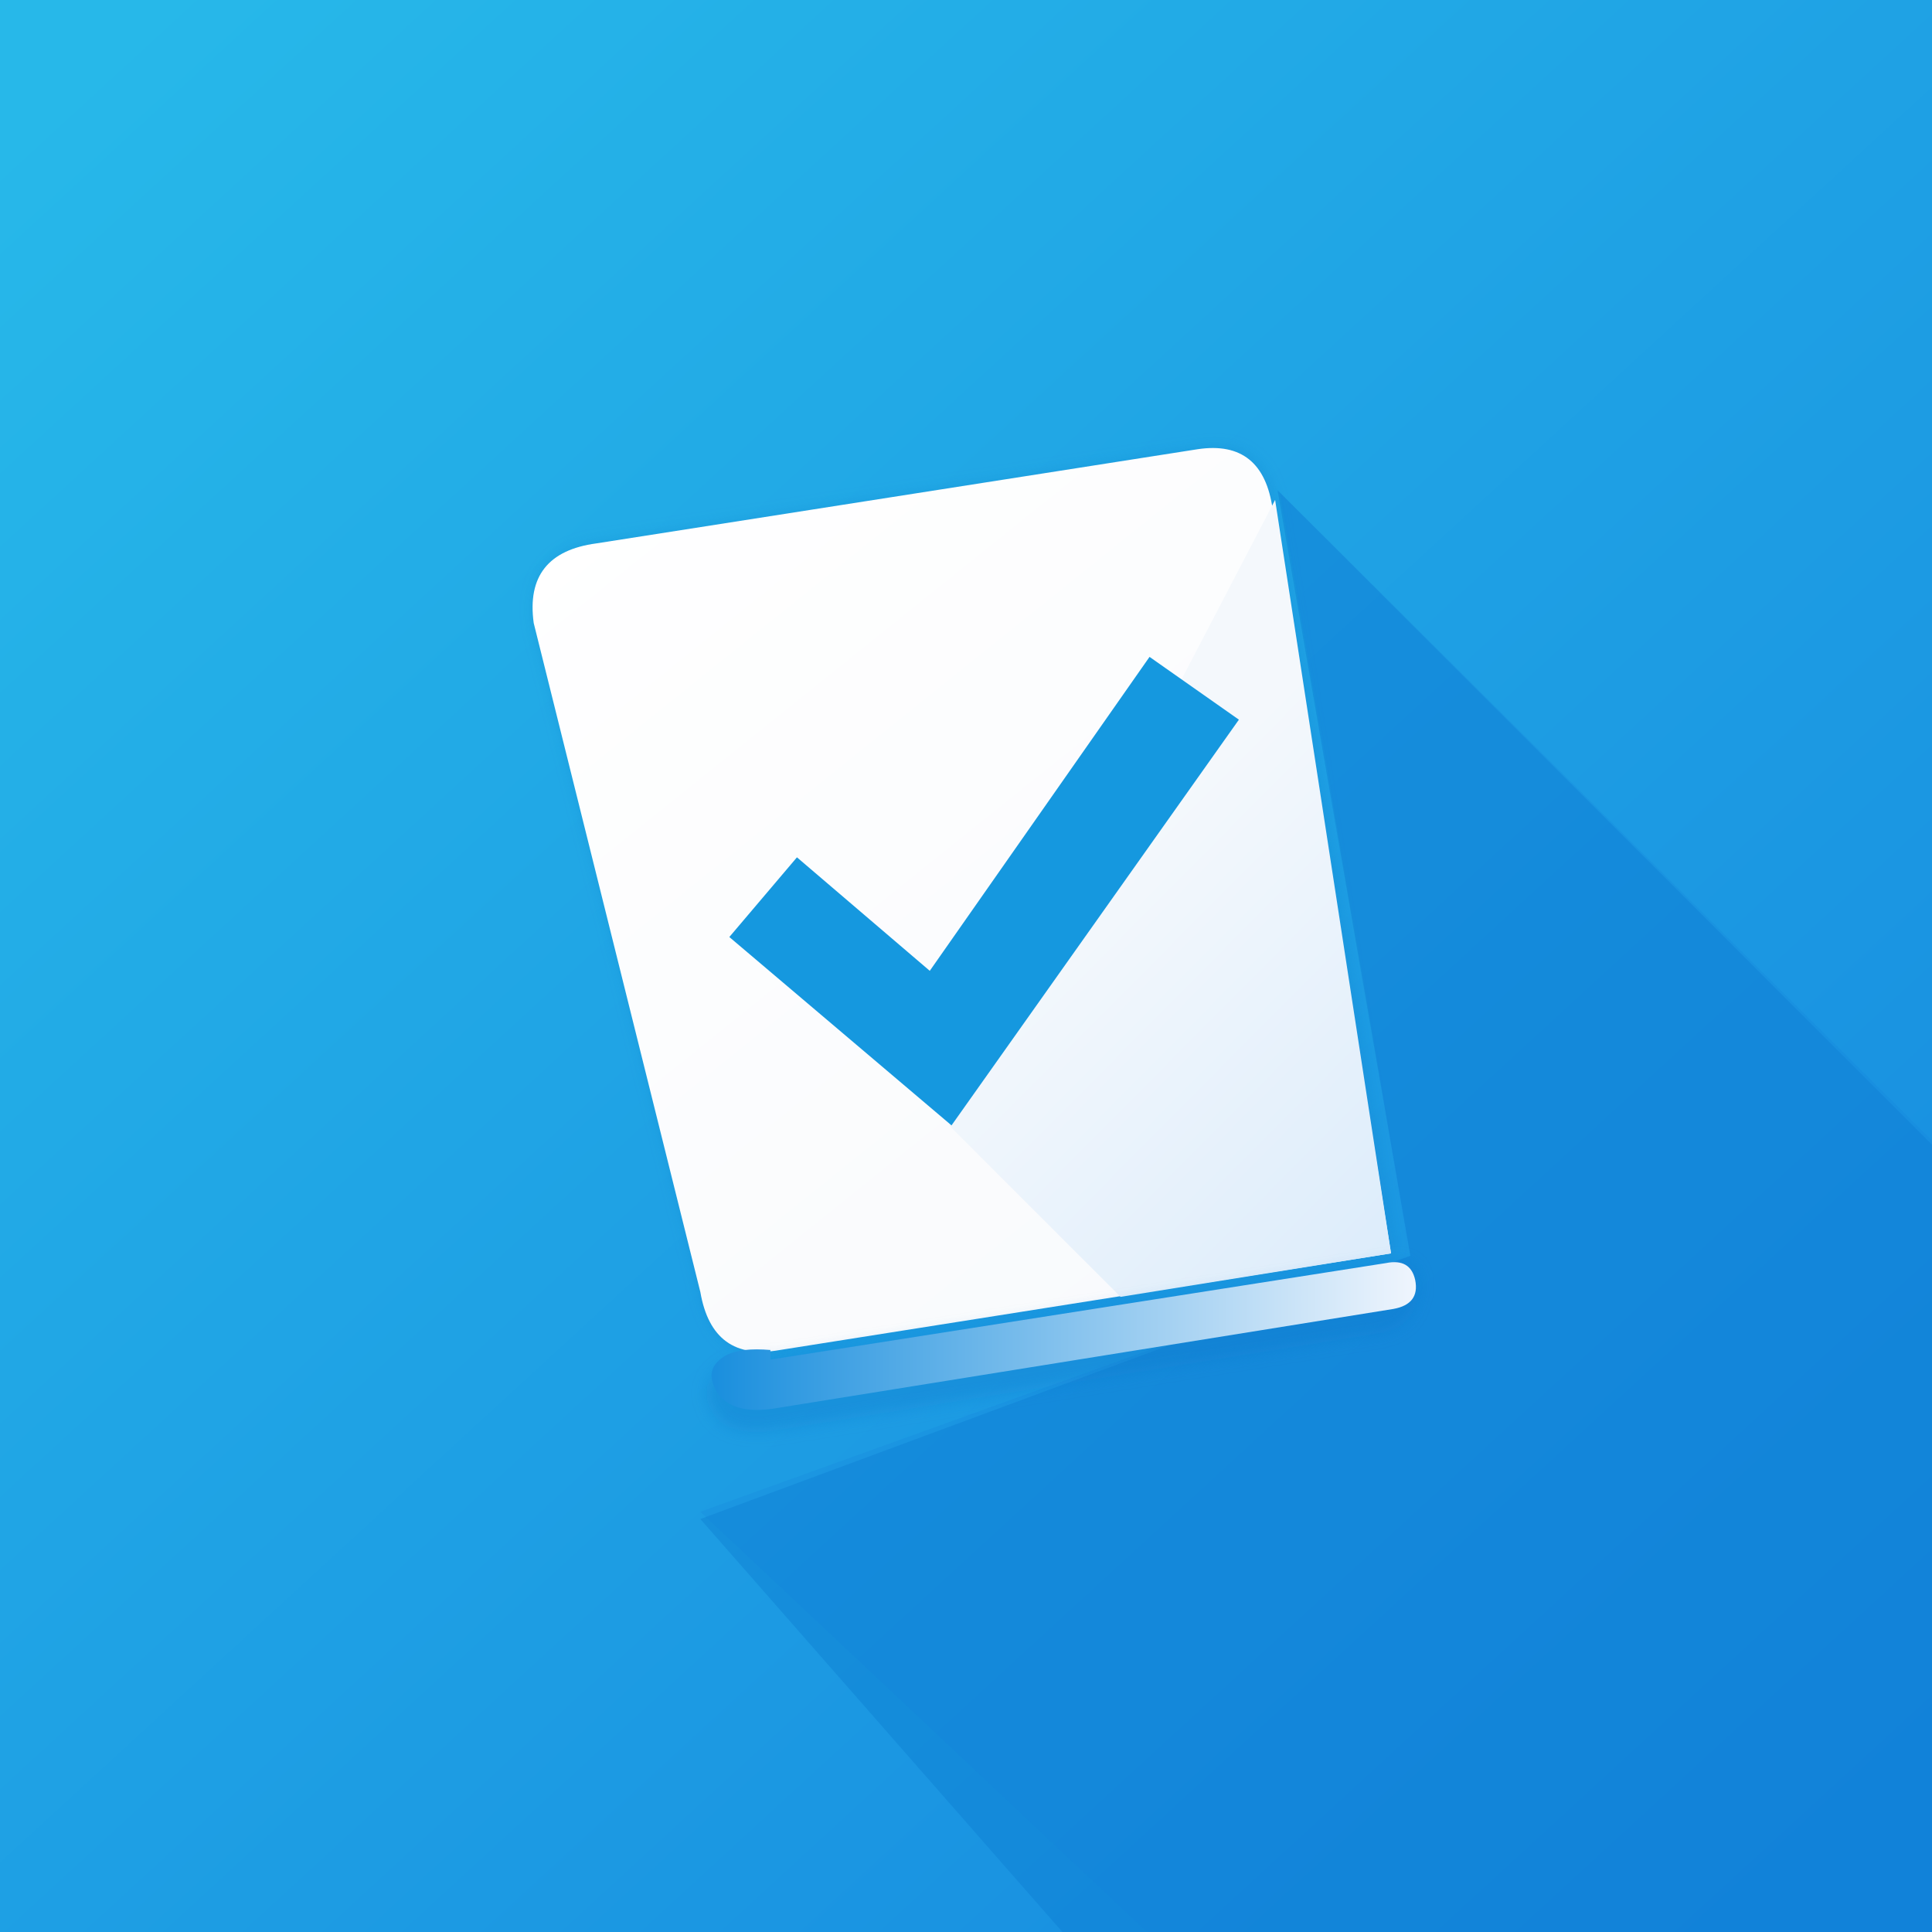
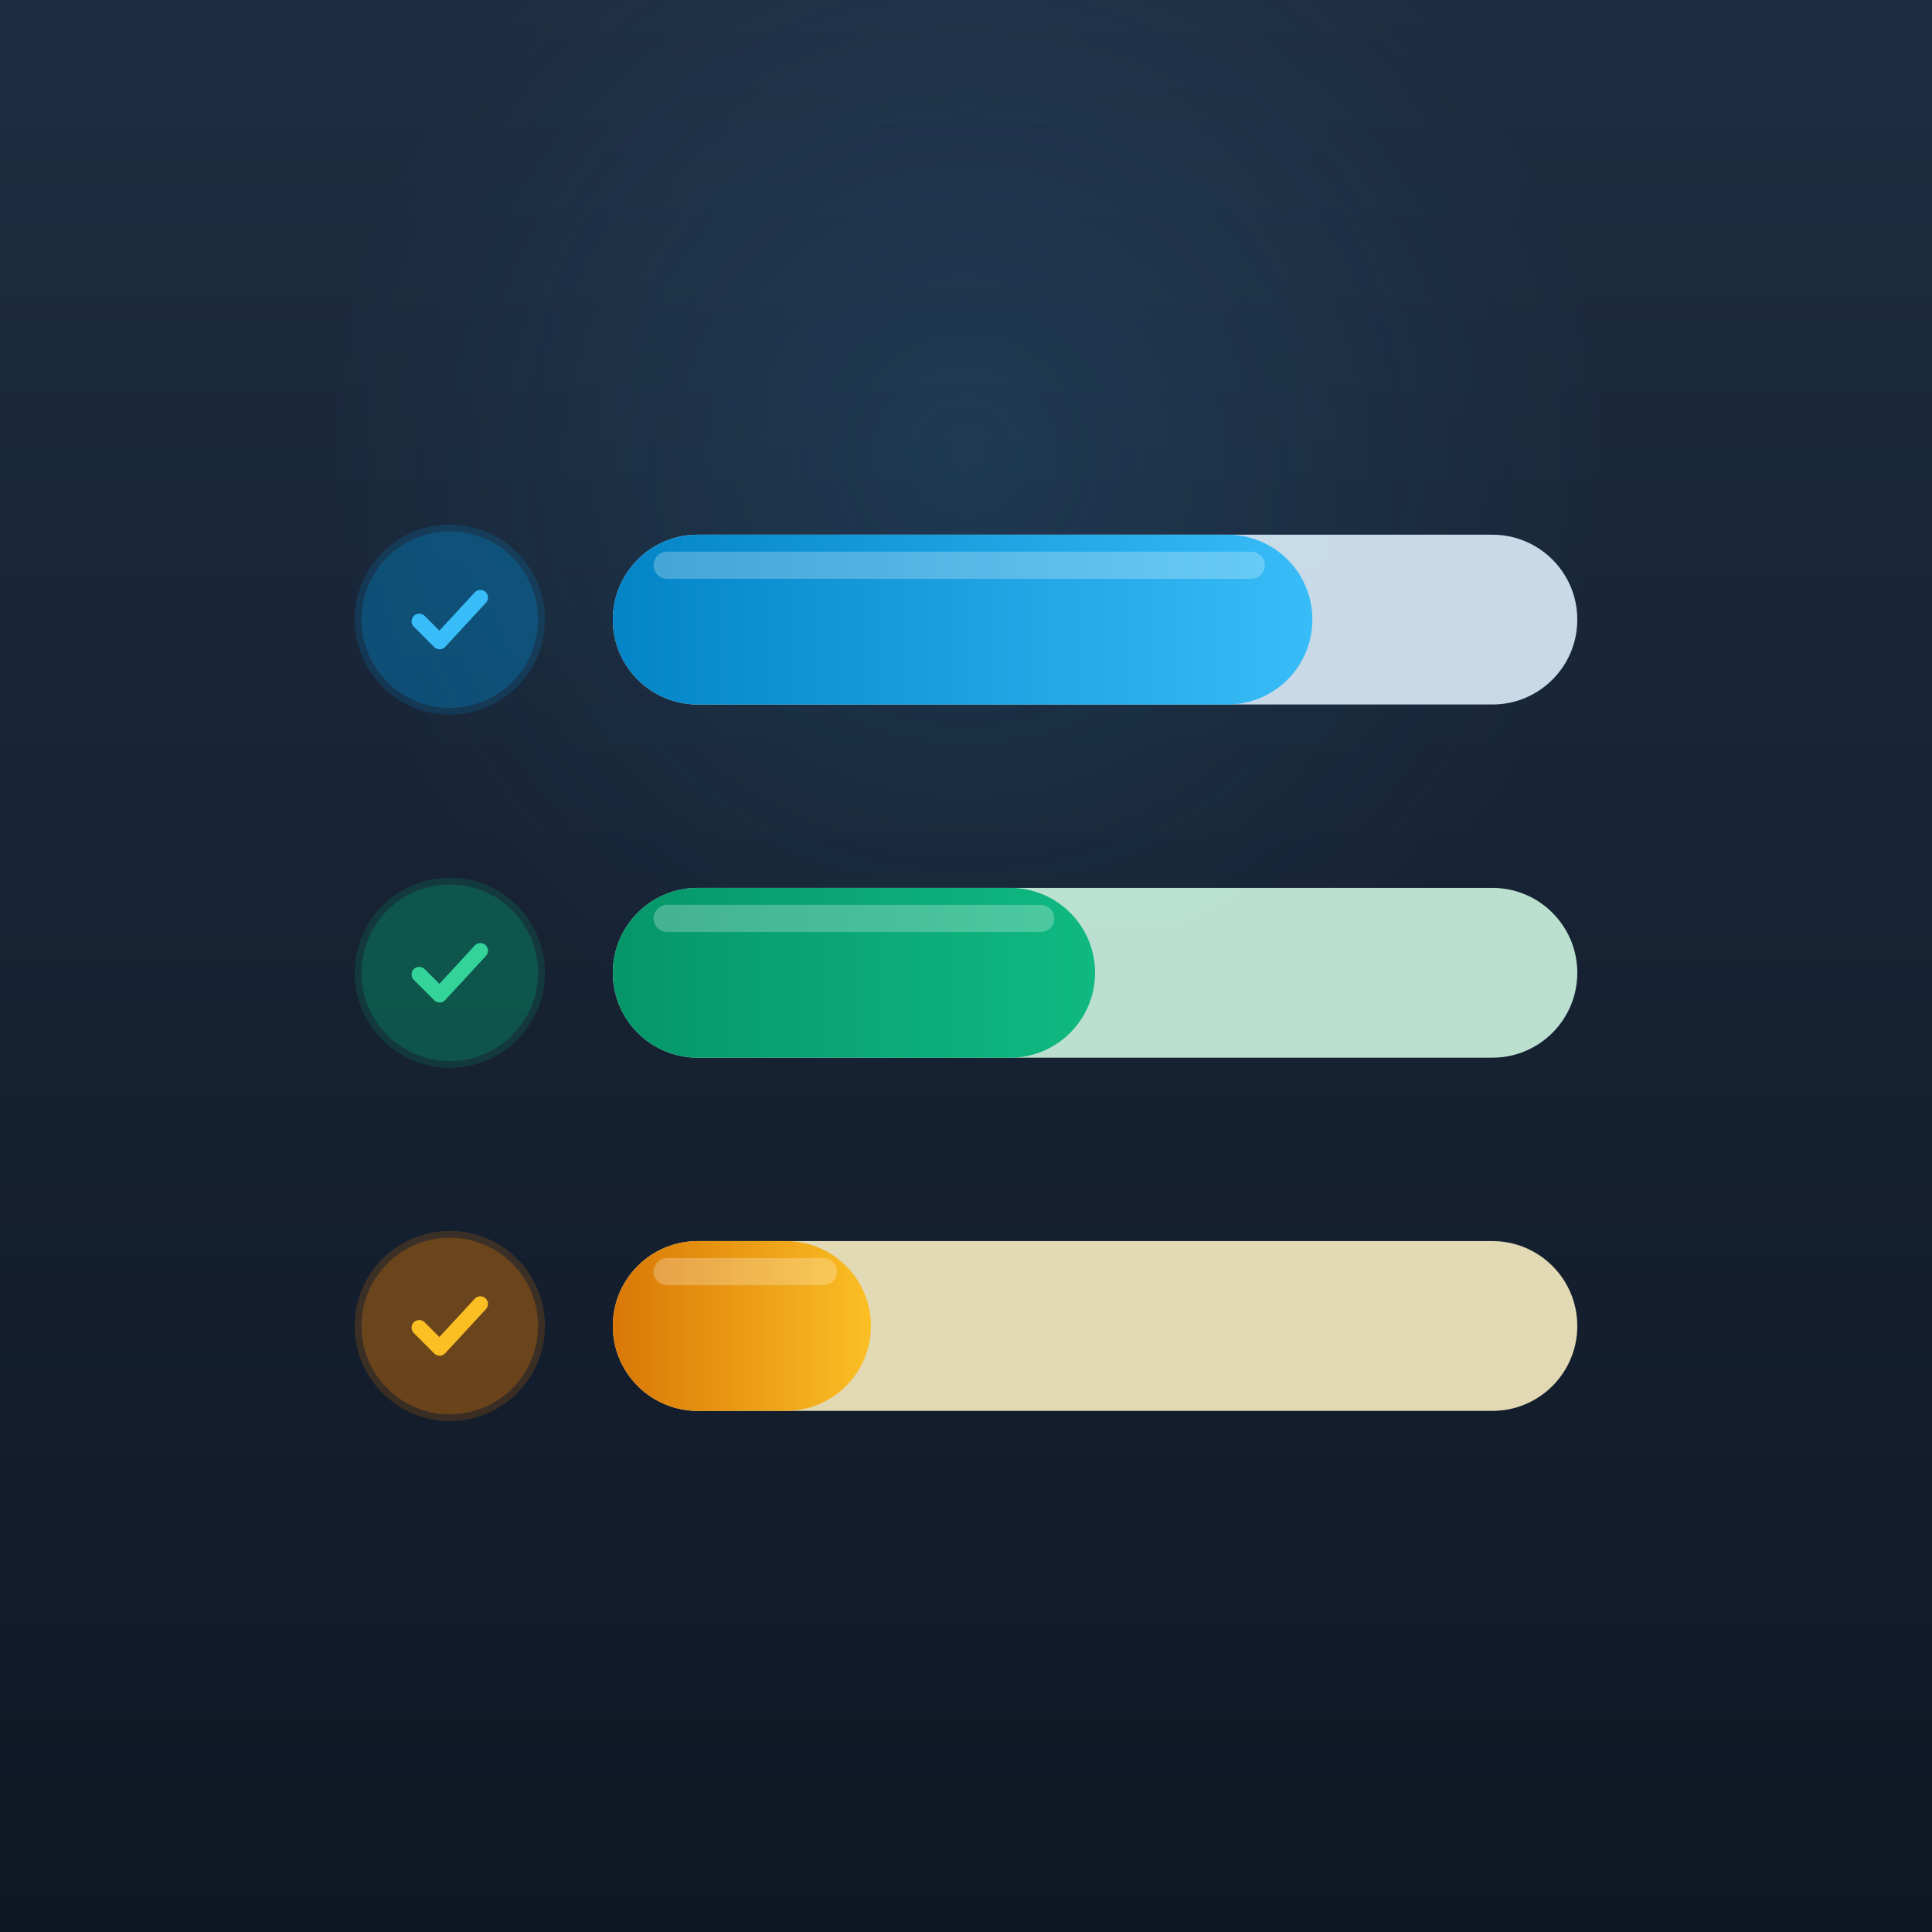
- <svg xmlns="http://www.w3.org/2000/svg" width="640" height="640" viewBox="192 192 640 640" role="img" aria-labelledby="title desc">
+ <svg xmlns="http://www.w3.org/2000/svg" width="512" height="512" viewBox="0 0 512 512" role="img" aria-labelledby="title desc">
  <defs>
-     <linearGradient id="blue" x1="230" y1="205" x2="797" y2="822" gradientUnits="userSpaceOnUse">
-       <stop offset="0" stop-color="#27b8e9" />
-       <stop offset="1" stop-color="#1689df" />
+     <linearGradient id="bgGrad" x1="0" y1="0" x2="0" y2="1">
+       <stop offset="0" stop-color="#1e2d42" />
+       <stop offset="1" stop-color="#0f1724" />
    </linearGradient>
-     <linearGradient id="paper" x1="349" y1="310" x2="675" y2="716" gradientUnits="userSpaceOnUse">
-       <stop offset="0" stop-color="#fff" />
-       <stop offset="1" stop-color="#f7f9fc" />
+     <radialGradient id="glow" cx="256" cy="120" r="170" gradientUnits="userSpaceOnUse">
+       <stop offset="0" stop-color="#38bdf8" stop-opacity="0.12" />
+       <stop offset="1" stop-color="#38bdf8" stop-opacity="0" />
+     </radialGradient>
+     <linearGradient id="blueProgress" x1="0" y1="0" x2="1" y2="0">
+       <stop offset="0" stop-color="#0284c7" />
+       <stop offset="1" stop-color="#38bdf8" />
    </linearGradient>
-     <linearGradient id="fold" x1="537" y1="504" x2="680" y2="646" gradientUnits="userSpaceOnUse">
-       <stop offset="0" stop-color="#f4f8fc" />
-       <stop offset="1" stop-color="#dcecfb" />
+     <linearGradient id="greenProgress" x1="0" y1="0" x2="1" y2="0">
+       <stop offset="0" stop-color="#059669" />
+       <stop offset="1" stop-color="#10b981" />
    </linearGradient>
-     <linearGradient id="line" x1="402" y1="693" x2="698" y2="693" gradientUnits="userSpaceOnUse">
-       <stop stop-color="#168ddd" />
-       <stop offset="1" stop-color="#eff5fd" />
+     <linearGradient id="amberProgress" x1="0" y1="0" x2="1" y2="0">
+       <stop offset="0" stop-color="#d97706" />
+       <stop offset="1" stop-color="#fbbf24" />
    </linearGradient>
-     <filter id="soft" x="-15%" y="-15%" width="130%" height="130%">
-       <feGaussianBlur stdDeviation="3" />
-     </filter>
-     <clipPath id="tileClip">
-       <rect x="192" y="192" width="640" height="640" />
-     </clipPath>
  </defs>
-   <rect x="192" y="192" width="640" height="640" fill="url(#blue)" />
-   <g clip-path="url(#tileClip)">
-     <g transform="translate(512 512) scale(.8) translate(-512 -512)">
-       <path d="M641 315 960 634V960H594L402 741l294-109z" fill="#0878ce" opacity=".36" />
-       <path d="M642 316 960 632V960H638L402 738l294-106z" fill="#117fda" opacity=".22" />
-       <path d="M334 371Q330 342 359 337l250-39q27-4 31 25l49 307-254 41q-27 4-32-24z" fill="#0873bf" opacity=".22" filter="url(#soft)" />
-       <path d="M333 370Q329 341 359 337l249-39q27-4 31 25l49 308-253 40q-28 5-33-24z" fill="url(#paper)" />
-       <path d="M640 319 688 631 576 649 505 578z" fill="url(#fold)" />
-       <path d="m414 500 28-33 55 47 91-130 37 26-119 168z" fill="#1598df" />
-       <path d="M432 675 686 635q15-3 13 12t-17 17l-249 40q-20 3-26-8t5-18q5-3 20-3z" fill="#0b75c9" opacity=".30" filter="url(#soft)" />
-       <path d="M431 675 686 635q10-2 12 7 2 10-9 12l-255 41q-17 3-24-5-8-11 3-17 6-3 18-2z" fill="url(#line)" />
+   <rect width="512" height="512" fill="url(#bgGrad)" />
+   <rect width="512" height="512" fill="url(#glow)" />
+   <g transform="translate(256 256) scale(.9) translate(-256 -256)">
+     <g transform="translate(76 126)">
+       <circle cx="28" cy="28" r="28" fill="#0284c7" fill-opacity="0.2" />
+       <circle cx="28" cy="28" r="26" fill="#0284c7" fill-opacity="0.3" />
+       <path d="M19 28.5L25 34.5L37 21.5" fill="none" stroke="#38bdf8" stroke-width="4.5" stroke-linecap="round" stroke-linejoin="round" />
+       <g transform="translate(76 3)">
+         <rect width="284" height="50" rx="25" fill="#e0f2fe" fill-opacity="0.88" />
+         <rect width="206" height="50" rx="25" fill="url(#blueProgress)" />
+         <rect x="12" y="5" width="180" height="8" rx="4" fill="#fff" opacity="0.25" />
+       </g>
+     </g>
+     <g transform="translate(76 230)">
+       <circle cx="28" cy="28" r="28" fill="#059669" fill-opacity="0.2" />
+       <circle cx="28" cy="28" r="26" fill="#059669" fill-opacity="0.3" />
+       <path d="M19 28.5L25 34.5L37 21.5" fill="none" stroke="#34d399" stroke-width="4.5" stroke-linecap="round" stroke-linejoin="round" />
+       <g transform="translate(76 3)">
+         <rect width="284" height="50" rx="25" fill="#d1fae5" fill-opacity="0.88" />
+         <rect width="142" height="50" rx="25" fill="url(#greenProgress)" />
+         <rect x="12" y="5" width="118" height="8" rx="4" fill="#fff" opacity="0.25" />
+       </g>
+     </g>
+     <g transform="translate(76 334)">
+       <circle cx="28" cy="28" r="28" fill="#d97706" fill-opacity="0.2" />
+       <circle cx="28" cy="28" r="26" fill="#d97706" fill-opacity="0.3" />
+       <path d="M19 28.5L25 34.5L37 21.5" fill="none" stroke="#fbbf24" stroke-width="4.5" stroke-linecap="round" stroke-linejoin="round" />
+       <g transform="translate(76 3)">
+         <rect width="284" height="50" rx="25" fill="#fef3c7" fill-opacity="0.88" />
+         <rect width="76" height="50" rx="25" fill="url(#amberProgress)" />
+         <rect x="12" y="5" width="54" height="8" rx="4" fill="#fff" opacity="0.25" />
+       </g>
    </g>
  </g>
</svg>
